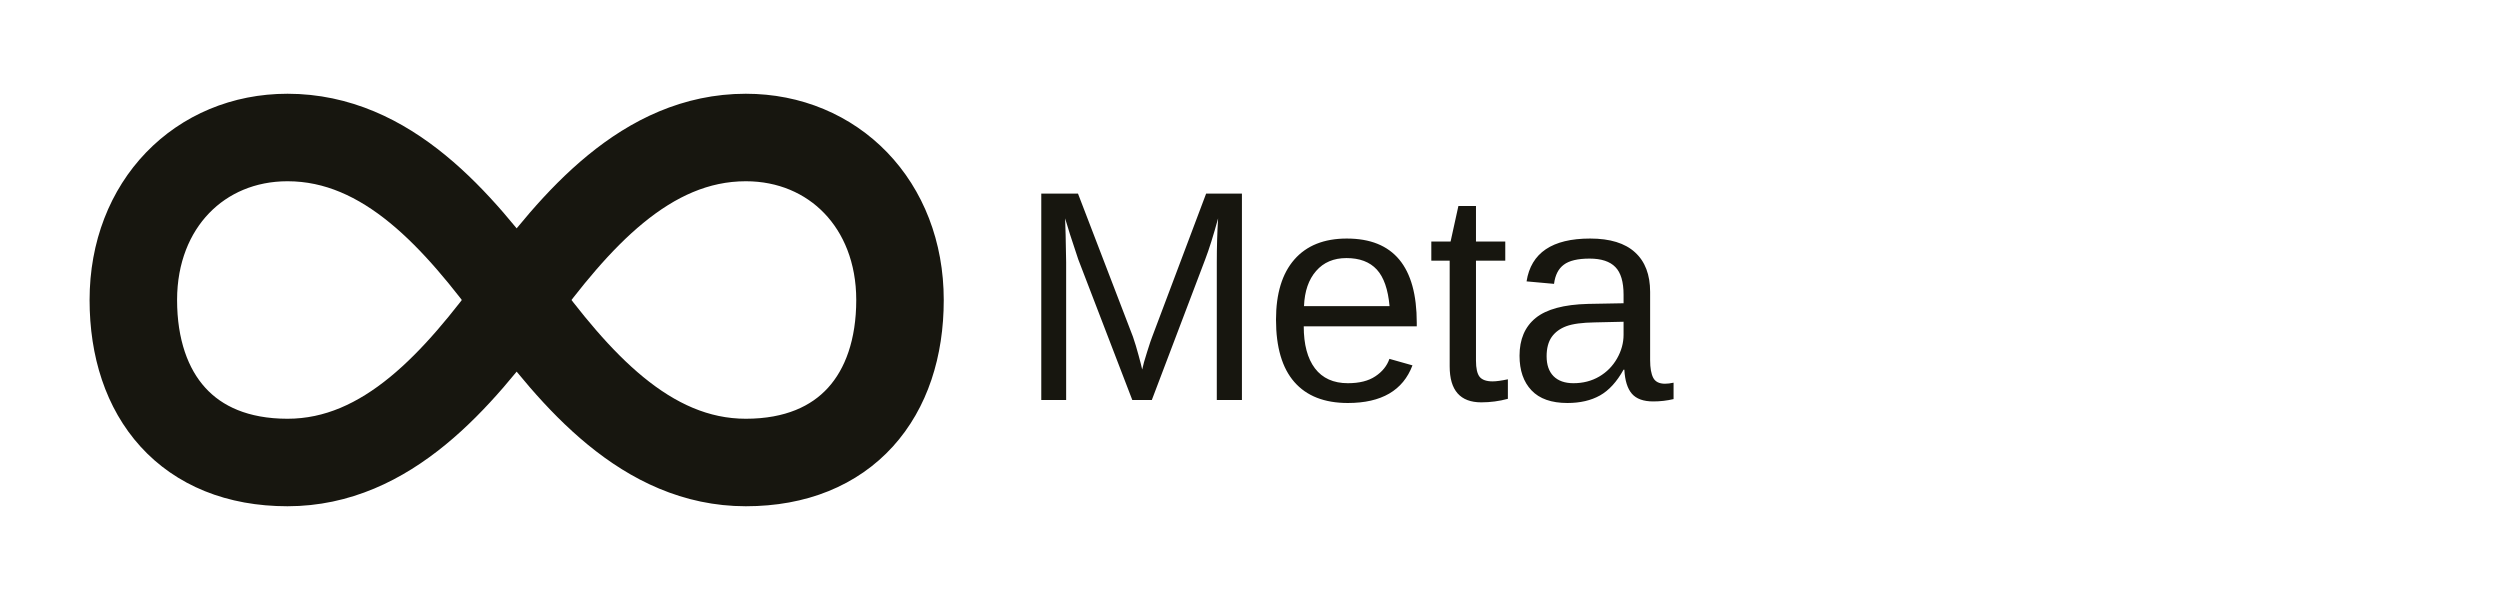
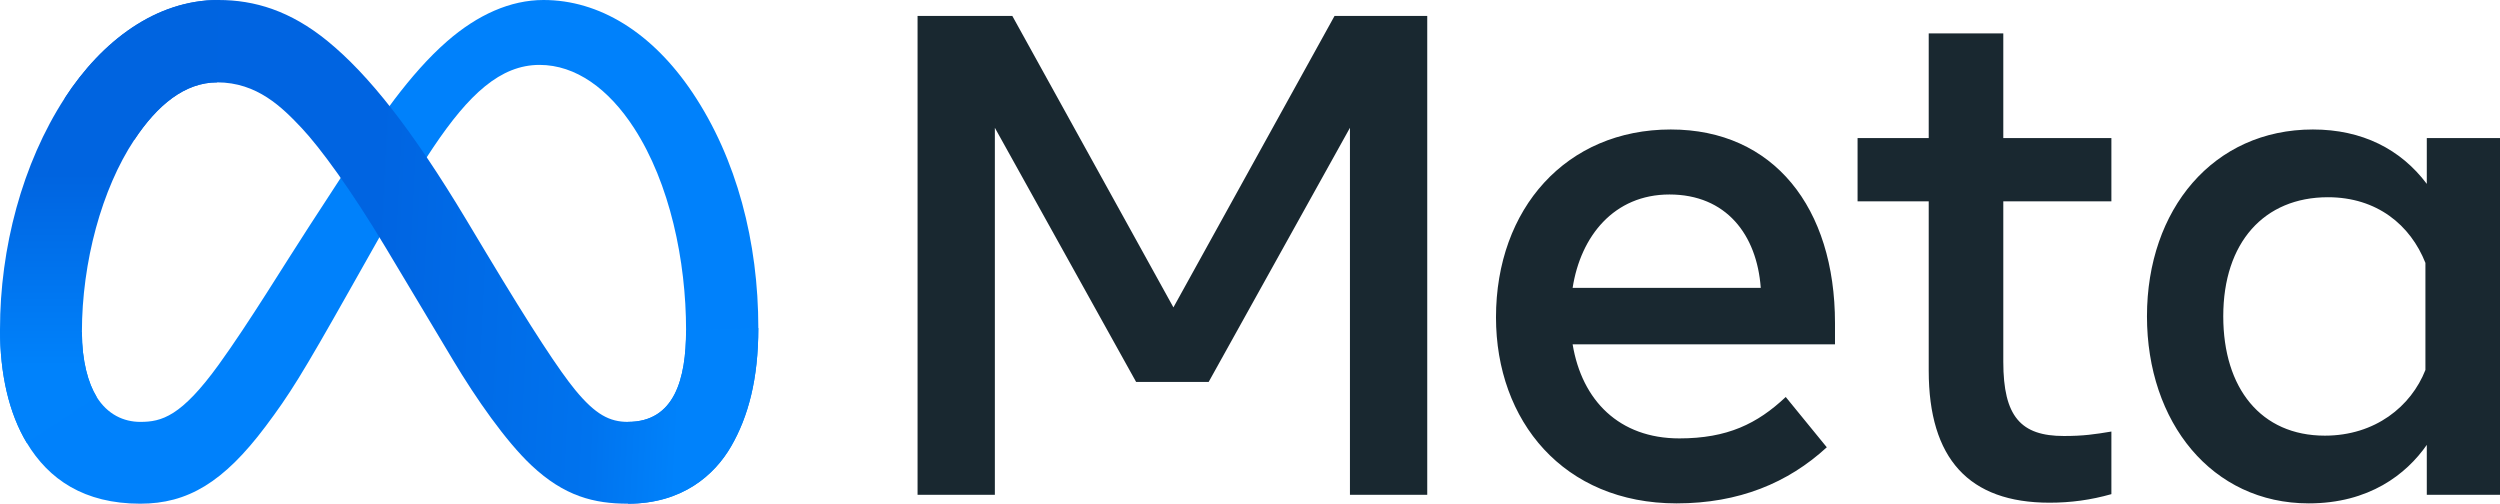
- <svg xmlns="http://www.w3.org/2000/svg" viewBox="0 0 300 72" role="img" aria-label="Meta">
-   <path fill="none" stroke="#17160f" stroke-width="10.5" stroke-linecap="round" stroke-linejoin="round" d="M16 36c0-11.5 8-19.5 18.5-19.5 12 0 20.5 10 27.5 19.5s15.5 19.5 27.5 19.5S108 47.5 108 36s-8-19.5-18.5-19.5c-12 0-20.5 10-27.5 19.5S46.5 55.5 34.5 55.5 16 47.5 16 36z" />
-   <text x="122" y="48" fill="#17160f" font-family="Arial, Helvetica Neue, Helvetica, sans-serif" font-size="36" font-weight="500" letter-spacing="-0.4">Meta</text>
+ <svg xmlns="http://www.w3.org/2000/svg" width="948" height="191">
+   <defs>
+     <linearGradient id="Grad_Logo1" x1="61" y1="117" x2="259" y2="127" gradientUnits="userSpaceOnUse">
+       <stop style="stop-color:#0064e1" offset="0" />
+       <stop style="stop-color:#0064e1" offset="0.4" />
+       <stop style="stop-color:#0073ee" offset="0.83" />
+       <stop style="stop-color:#0082fb" offset="1" />
+     </linearGradient>
+     <linearGradient id="Grad_Logo2" x1="45" y1="139" x2="45" y2="66" gradientUnits="userSpaceOnUse">
+       <stop style="stop-color:#0082fb" offset="0" />
+       <stop style="stop-color:#0064e0" offset="1" />
+     </linearGradient>
+   </defs>
+   <path id="Logo0" style="fill:#0081fb" d="m31.06,125.96c0,10.98 2.41,19.41 5.56,24.51 4.13,6.68 10.29,9.51 16.57,9.51 8.1,0 15.51-2.01 29.79-21.76 11.44-15.83 24.92-38.05 33.99-51.98l15.36-23.6c10.67-16.39 23.02-34.61 37.18-46.96 11.56-10.08 24.03-15.68 36.58-15.68 21.07,0 41.14,12.21 56.5,35.11 16.81,25.08 24.97,56.67 24.97,89.27 0,19.38-3.82,33.62-10.32,44.87-6.28,10.88-18.52,21.75-39.11,21.75l0-31.02c17.63,0 22.03-16.2 22.03-34.74 0-26.42-6.16-55.74-19.73-76.69-9.63-14.86-22.11-23.94-35.84-23.94-14.85,0-26.8,11.2-40.23,31.17-7.14,10.61-14.47,23.54-22.7,38.13l-9.06,16.05c-18.2,32.27-22.81,39.62-31.91,51.75-15.95,21.24-29.57,29.29-47.5,29.29-21.27,0-34.72-9.21-43.05-23.09-6.8-11.31-10.14-26.15-10.14-43.06z" />
+   <path id="Logo1" style="fill:url(#Grad_Logo1)" d="m24.49,37.3c14.24-21.95 34.79-37.3 58.36-37.3 13.65,0 27.22,4.04 41.39,15.61 15.5,12.65 32.02,33.48 52.63,67.81l7.39,12.32c17.84,29.72 27.99,45.01 33.93,52.22 7.64,9.26 12.99,12.02 19.94,12.02 17.63,0 22.03-16.2 22.03-34.74l27.4-.86c0,19.38-3.82,33.62-10.32,44.87-6.28,10.88-18.52,21.75-39.11,21.75-12.8,0-24.14-2.78-36.68-14.61-9.64-9.08-20.91-25.21-29.58-39.71l-25.79-43.08c-12.94-21.62-24.81-37.74-31.68-45.04-7.39-7.85-16.89-17.33-32.05-17.33-12.27,0-22.69,8.61-31.41,21.78z" />
+   <path id="Logo2" style="fill:url(#Grad_Logo2)" d="m82.35,31.23c-12.27,0-22.69,8.61-31.41,21.78-12.33,18.61-19.88,46.33-19.88,72.95 0,10.98 2.41,19.41 5.56,24.51l-26.48,17.44c-6.8-11.31-10.14-26.15-10.14-43.06 0-30.75 8.44-62.8 24.49-87.55 14.24-21.95 34.79-37.3 58.36-37.3z" />
+   <path id="Text" style="fill:#192830" d="m347.94,6.04h35.93l61.09,110.52 61.1-110.52h35.15v181.6h-29.31v-139.18l-53.58,96.38h-27.5l-53.57-96.38v139.18h-29.31z m285.11,67.71c-21.02,0-33.68,15.82-36.71,35.41h71.34c-1.47-20.18-13.11-35.41-34.63-35.41z m-65.77,46.57c0-41.22 26.64-71.22 66.28-71.22 38.99,0 62.27,29.62 62.27,73.42v8.05h-99.49c3.53,21.31 17.67,35.67 40.47,35.67 18.19,0 29.56-5.55 40.34-15.7l15.57,19.07c-14.67,13.49-33.33,21.27-56.95,21.27-42.91,0-68.49-31.29-68.49-70.56z m164.09-43.97h-26.98v-24h26.98v-39.69h28.28v39.69h40.99v24h-40.99v60.83c0,20.77 6.64,28.15 22.96,28.15 7.45,0 11.72-.64 18.03-1.69v23.74c-7.86,2.22-15.36,3.24-23.48,3.24-30.53,0-45.79-16.68-45.79-50.07z m188.35,23.34c-5.68-14.34-18.35-24.9-36.97-24.9-24.2,0-39.69,17.17-39.69,45.14 0,27.27 14.26,45.27 38.53,45.27 19.08,0 32.7-11.1 38.13-24.91z m28.28,87.95h-27.76v-18.94c-7.76,11.15-21.88,22.18-44.75,22.18-36.78,0-61.36-30.79-61.36-70.95 0-40.54 25.17-70.83 62.92-70.83 18.66,0 33.3,7.46 43.19,20.63v-17.38h27.76z" />
</svg>
